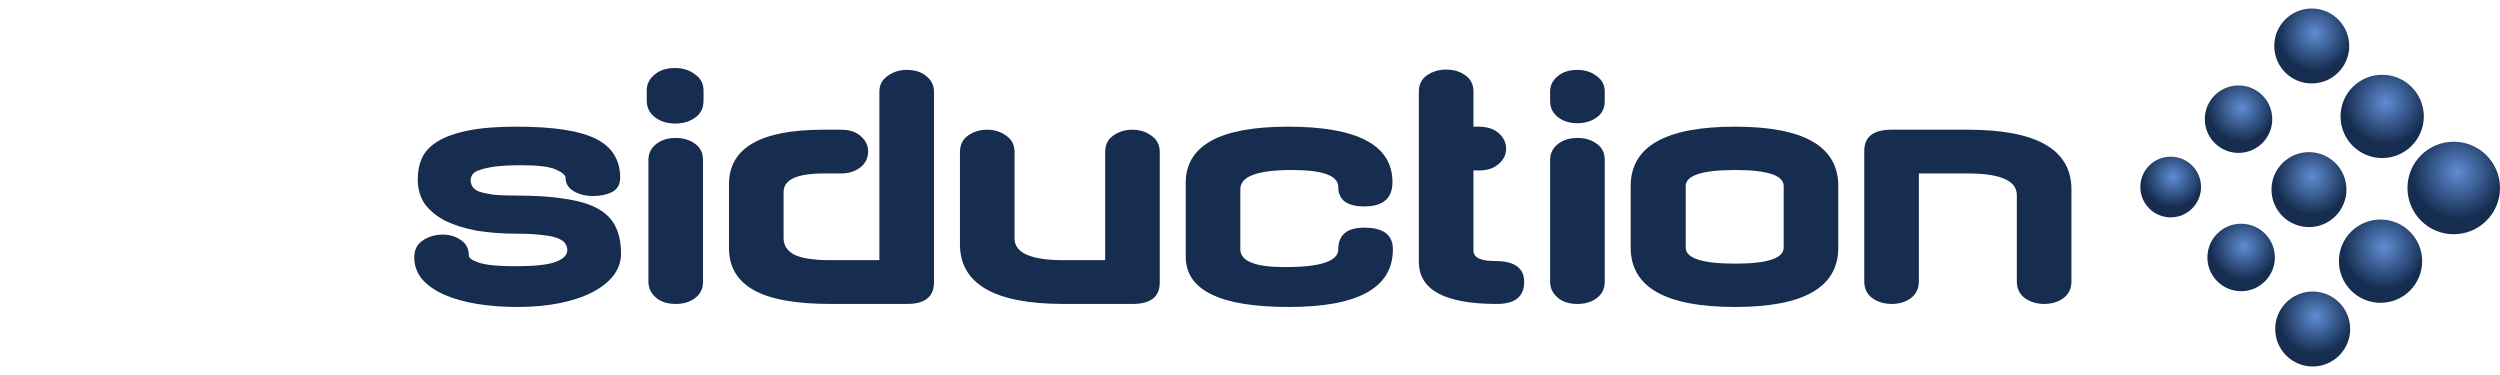
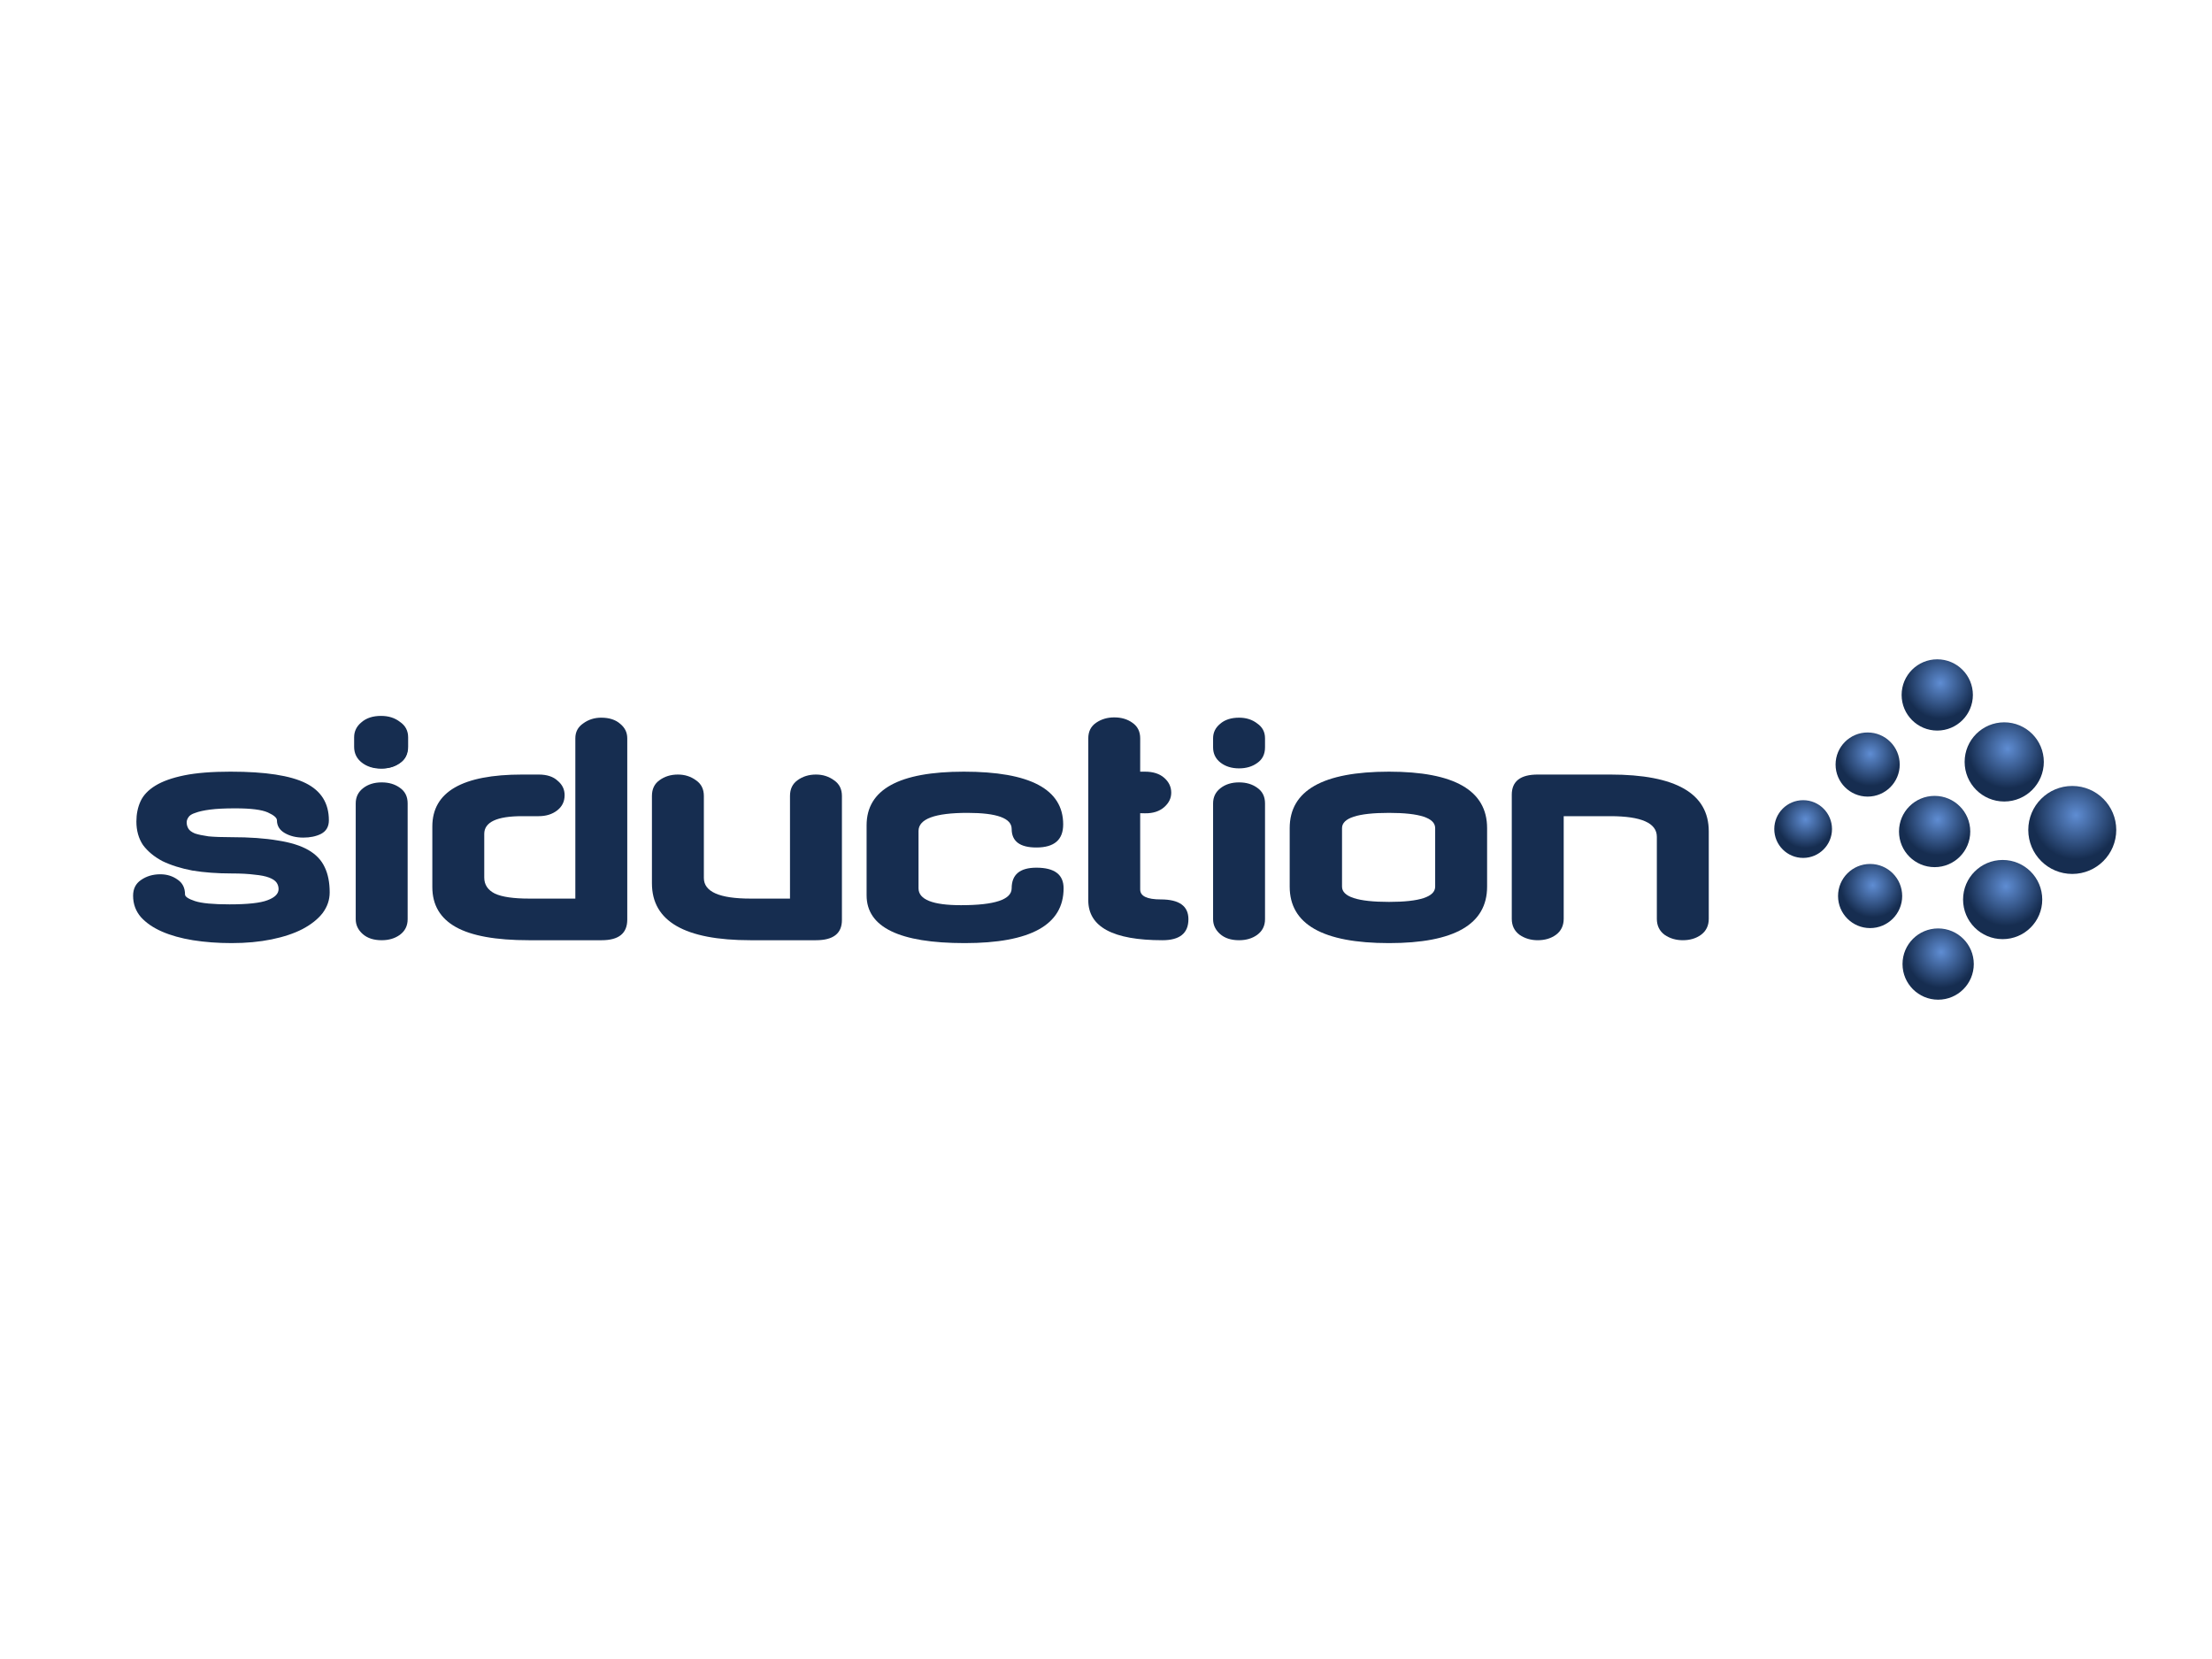
- <svg xmlns="http://www.w3.org/2000/svg" xmlns:xlink="http://www.w3.org/1999/xlink" width="400" height="60" id="svg2" version="1.1">
+ <svg xmlns="http://www.w3.org/2000/svg" xmlns:xlink="http://www.w3.org/1999/xlink" width="1600" height="1200" id="svg2" version="1.1">
  <defs id="defs4">
    <filter id="filter8554" width="1.5" height="1.5" x="-0.25" y="-0.25" style="color-interpolation-filters:sRGB">
      <feGaussianBlur id="feGaussianBlur8556" in="SourceAlpha" stdDeviation="1" result="blur" />
      <feColorMatrix id="feColorMatrix8558" result="bluralpha" type="matrix" values="-1 0 0 0 1 0 -1 0 0 1 0 0 -1 0 1 0 0 0 0.5 0 " />
      <feOffset id="feOffset8560" in="bluralpha" dx="1" dy="-1" result="offsetBlur" />
      <feMerge id="feMerge8562">
        <feMergeNode id="feMergeNode8564" in="offsetBlur" />
        <feMergeNode id="feMergeNode8566" in="SourceGraphic" />
      </feMerge>
    </filter>
    <linearGradient id="linearGradient6147-1-1-4">
      <stop style="stop-color:#5f8dd3;stop-opacity:1;" offset="0" id="stop6149-6-3-9" />
      <stop style="stop-color:#162d50;stop-opacity:1;" offset="1" id="stop6151-5-0-9" />
    </linearGradient>
    <linearGradient id="linearGradient6147-1-1-5-94">
      <stop style="stop-color:#5f8dd3;stop-opacity:1;" offset="0" id="stop6149-6-3-5-2" />
      <stop style="stop-color:#162d50;stop-opacity:1;" offset="1" id="stop6151-5-0-3-06" />
    </linearGradient>
    <linearGradient id="linearGradient6147-1-1-0-9">
      <stop style="stop-color:#5f8dd3;stop-opacity:1;" offset="0" id="stop6149-6-3-3-5" />
      <stop style="stop-color:#162d50;stop-opacity:1;" offset="1" id="stop6151-5-0-36-6" />
    </linearGradient>
    <linearGradient id="linearGradient6147-1-1-5-3-14">
      <stop style="stop-color:#5f8dd3;stop-opacity:1;" offset="0" id="stop6149-6-3-5-0-3" />
      <stop style="stop-color:#162d50;stop-opacity:1;" offset="1" id="stop6151-5-0-3-0-7" />
    </linearGradient>
    <linearGradient id="linearGradient6147-1-1-0-5-7">
      <stop style="stop-color:#5f8dd3;stop-opacity:1;" offset="0" id="stop6149-6-3-3-1-3" />
      <stop style="stop-color:#162d50;stop-opacity:1;" offset="1" id="stop6151-5-0-36-1-39" />
    </linearGradient>
    <linearGradient id="linearGradient6147-1-1-0-2-4">
      <stop style="stop-color:#5f8dd3;stop-opacity:1;" offset="0" id="stop6149-6-3-3-4-4" />
      <stop style="stop-color:#162d50;stop-opacity:1;" offset="1" id="stop6151-5-0-36-9-49" />
    </linearGradient>
    <linearGradient id="linearGradient6147-1-1-5-3-1-3">
      <stop style="stop-color:#5f8dd3;stop-opacity:1;" offset="0" id="stop6149-6-3-5-0-7-8" />
      <stop style="stop-color:#162d50;stop-opacity:1;" offset="1" id="stop6151-5-0-3-0-2-32" />
    </linearGradient>
    <linearGradient id="linearGradient6147-1-1-0-5-6-5">
      <stop style="stop-color:#5f8dd3;stop-opacity:1;" offset="0" id="stop6149-6-3-3-1-1-4" />
      <stop style="stop-color:#162d50;stop-opacity:1;" offset="1" id="stop6151-5-0-36-1-5-3" />
    </linearGradient>
    <linearGradient id="linearGradient6147-1-1-5-3-1-8-4">
      <stop style="stop-color:#5f8dd3;stop-opacity:1;" offset="0" id="stop6149-6-3-5-0-7-1-9" />
      <stop style="stop-color:#162d50;stop-opacity:1;" offset="1" id="stop6151-5-0-3-0-2-3-5" />
    </linearGradient>
    <radialGradient xlink:href="#linearGradient6147-1-1-4" id="radialGradient4449" gradientUnits="userSpaceOnUse" gradientTransform="matrix(1.050775,1.050775,-1.050783,1.050783,525.8897,-1084.383)" spreadMethod="pad" cx="1027.858" cy="477.451" fx="1027.858" fy="477.451" r="57.48" />
    <radialGradient xlink:href="#linearGradient6147-1-1-5-94" id="radialGradient4451" gradientUnits="userSpaceOnUse" gradientTransform="matrix(0.9456978,0.9456978,-0.945705,0.945705,447.8633,-788.2007)" spreadMethod="pad" cx="1027.858" cy="477.451" fx="1027.858" fy="477.451" r="57.48" />
    <radialGradient xlink:href="#linearGradient6147-1-1-0-9" id="radialGradient4453" gradientUnits="userSpaceOnUse" gradientTransform="matrix(0.9456978,0.9456978,-0.945705,0.945705,450.9047,-1055.452)" spreadMethod="pad" cx="1027.858" cy="477.451" fx="1027.858" fy="477.451" r="57.48" />
    <radialGradient xlink:href="#linearGradient6147-1-1-5-3-14" id="radialGradient4455" gradientUnits="userSpaceOnUse" gradientTransform="matrix(0.851128,0.851128,-0.8511345,0.8511345,367.1662,-775.3736)" spreadMethod="pad" cx="1027.858" cy="477.451" fx="1027.858" fy="477.451" r="57.48" />
    <radialGradient xlink:href="#linearGradient6147-1-1-0-5-7" id="radialGradient4457" gradientUnits="userSpaceOnUse" gradientTransform="matrix(0.851128,0.851128,-0.8511345,0.8511345,372.2682,-1040.564)" spreadMethod="pad" cx="1027.858" cy="477.451" fx="1027.858" fy="477.451" r="57.48" />
    <radialGradient xlink:href="#linearGradient6147-1-1-0-2-4" id="radialGradient4459" gradientUnits="userSpaceOnUse" gradientTransform="matrix(0.851128,0.851128,-0.8511345,0.8511345,374.0157,-518.0131)" spreadMethod="pad" cx="1027.858" cy="477.451" fx="1027.858" fy="477.451" r="57.48" />
    <radialGradient xlink:href="#linearGradient6147-1-1-5-3-1-3" id="radialGradient4461" gradientUnits="userSpaceOnUse" gradientTransform="matrix(0.7660152,0.7660152,-0.766021,0.766021,288.1778,-519.6793)" spreadMethod="pad" cx="1027.858" cy="477.451" fx="1027.858" fy="477.451" r="57.48" />
    <radialGradient xlink:href="#linearGradient6147-1-1-0-5-6-5" id="radialGradient4463" gradientUnits="userSpaceOnUse" gradientTransform="matrix(0.7660152,0.7660152,-0.766021,0.766021,283.389,-774.979)" spreadMethod="pad" cx="1027.858" cy="477.451" fx="1027.858" fy="477.451" r="57.48" />
    <radialGradient xlink:href="#linearGradient6147-1-1-5-3-1-8-4" id="radialGradient4465" gradientUnits="userSpaceOnUse" gradientTransform="matrix(0.6894137,0.6894137,-0.6894189,0.6894189,199.7738,-532.3286)" spreadMethod="pad" cx="1027.858" cy="477.451" fx="1027.858" fy="477.451" r="57.48" />
    <filter id="filter8554-9" width="1.5" height="1.5" x="-0.25" y="-0.25" style="color-interpolation-filters:sRGB">
      <feGaussianBlur id="feGaussianBlur8556-4" in="SourceAlpha" stdDeviation="1" result="blur" />
      <feColorMatrix id="feColorMatrix8558-7" result="bluralpha" type="matrix" values="-1 0 0 0 1 0 -1 0 0 1 0 0 -1 0 1 0 0 0 0.5 0 " />
      <feOffset id="feOffset8560-8" in="bluralpha" dx="1" dy="-1" result="offsetBlur" />
      <feMerge id="feMerge8562-4">
        <feMergeNode id="feMergeNode8564-5" in="offsetBlur" />
        <feMergeNode id="feMergeNode8566-0" in="SourceGraphic" />
      </feMerge>
    </filter>
    <linearGradient id="linearGradient6147-1-1-4-6">
      <stop style="stop-color:#5f8dd3;stop-opacity:1;" offset="0" id="stop6149-6-3-9-1" />
      <stop style="stop-color:#162d50;stop-opacity:1;" offset="1" id="stop6151-5-0-9-0" />
    </linearGradient>
    <linearGradient id="linearGradient6147-1-1-5-94-3">
      <stop style="stop-color:#5f8dd3;stop-opacity:1;" offset="0" id="stop6149-6-3-5-2-2" />
      <stop style="stop-color:#162d50;stop-opacity:1;" offset="1" id="stop6151-5-0-3-06-0" />
    </linearGradient>
    <linearGradient id="linearGradient6147-1-1-0-9-1">
      <stop style="stop-color:#5f8dd3;stop-opacity:1;" offset="0" id="stop6149-6-3-3-5-5" />
      <stop style="stop-color:#162d50;stop-opacity:1;" offset="1" id="stop6151-5-0-36-6-5" />
    </linearGradient>
    <linearGradient id="linearGradient6147-1-1-5-3-14-7">
      <stop style="stop-color:#5f8dd3;stop-opacity:1;" offset="0" id="stop6149-6-3-5-0-3-6" />
      <stop style="stop-color:#162d50;stop-opacity:1;" offset="1" id="stop6151-5-0-3-0-7-5" />
    </linearGradient>
    <linearGradient id="linearGradient6147-1-1-0-5-7-9">
      <stop style="stop-color:#5f8dd3;stop-opacity:1;" offset="0" id="stop6149-6-3-3-1-3-3" />
      <stop style="stop-color:#162d50;stop-opacity:1;" offset="1" id="stop6151-5-0-36-1-39-7" />
    </linearGradient>
    <linearGradient id="linearGradient6147-1-1-0-2-4-5">
      <stop style="stop-color:#5f8dd3;stop-opacity:1;" offset="0" id="stop6149-6-3-3-4-4-2" />
      <stop style="stop-color:#162d50;stop-opacity:1;" offset="1" id="stop6151-5-0-36-9-49-5" />
    </linearGradient>
    <linearGradient id="linearGradient6147-1-1-5-3-1-3-7">
      <stop style="stop-color:#5f8dd3;stop-opacity:1;" offset="0" id="stop6149-6-3-5-0-7-8-4" />
      <stop style="stop-color:#162d50;stop-opacity:1;" offset="1" id="stop6151-5-0-3-0-2-32-4" />
    </linearGradient>
    <linearGradient id="linearGradient6147-1-1-0-5-6-5-0">
      <stop style="stop-color:#5f8dd3;stop-opacity:1;" offset="0" id="stop6149-6-3-3-1-1-4-7" />
      <stop style="stop-color:#162d50;stop-opacity:1;" offset="1" id="stop6151-5-0-36-1-5-3-8" />
    </linearGradient>
    <linearGradient id="linearGradient6147-1-1-5-3-1-8-4-8">
      <stop style="stop-color:#5f8dd3;stop-opacity:1;" offset="0" id="stop6149-6-3-5-0-7-1-9-8" />
      <stop style="stop-color:#162d50;stop-opacity:1;" offset="1" id="stop6151-5-0-3-0-2-3-5-4" />
    </linearGradient>
    <radialGradient xlink:href="#linearGradient6147-1-1-5-3-1-8-4-8" id="radialGradient4155" gradientUnits="userSpaceOnUse" gradientTransform="matrix(0.06014282,0.06014282,-0.06014327,0.06014327,328.8498,678.7533)" spreadMethod="pad" cx="1027.858" cy="477.451" fx="1027.858" fy="477.451" r="57.48" />
    <radialGradient xlink:href="#linearGradient6147-1-1-0-5-6-5-0" id="radialGradient4158" gradientUnits="userSpaceOnUse" gradientTransform="matrix(0.06682535,0.06682535,-0.06682586,0.06682586,336.1442,657.585)" spreadMethod="pad" cx="1027.858" cy="477.451" fx="1027.858" fy="477.451" r="57.48" />
    <radialGradient xlink:href="#linearGradient6147-1-1-5-3-1-3-7" id="radialGradient4161" gradientUnits="userSpaceOnUse" gradientTransform="matrix(0.06682535,0.06682535,-0.06682586,0.06682586,336.5619,679.8568)" spreadMethod="pad" cx="1027.858" cy="477.451" fx="1027.858" fy="477.451" r="57.48" />
    <radialGradient xlink:href="#linearGradient6147-1-1-0-2-4-5" id="radialGradient4164" gradientUnits="userSpaceOnUse" gradientTransform="matrix(0.07425039,0.07425039,-0.07425095,0.07425095,344.0502,680.0021)" spreadMethod="pad" cx="1027.858" cy="477.451" fx="1027.858" fy="477.451" r="57.48" />
    <radialGradient xlink:href="#linearGradient6147-1-1-0-5-7-9" id="radialGradient4167" gradientUnits="userSpaceOnUse" gradientTransform="matrix(0.07425039,0.07425039,-0.07425095,0.07425095,343.8978,634.416)" spreadMethod="pad" cx="1027.858" cy="477.451" fx="1027.858" fy="477.451" r="57.48" />
    <radialGradient xlink:href="#linearGradient6147-1-1-5-3-14-7" id="radialGradient4170" gradientUnits="userSpaceOnUse" gradientTransform="matrix(0.07425039,0.07425039,-0.07425095,0.07425095,343.4527,657.5506)" spreadMethod="pad" cx="1027.858" cy="477.451" fx="1027.858" fy="477.451" r="57.48" />
    <radialGradient xlink:href="#linearGradient6147-1-1-0-9-1" id="radialGradient4173" gradientUnits="userSpaceOnUse" gradientTransform="matrix(0.08250043,0.08250043,-0.08250106,0.08250106,350.7578,633.1173)" spreadMethod="pad" cx="1027.858" cy="477.451" fx="1027.858" fy="477.451" r="57.48" />
    <radialGradient xlink:href="#linearGradient6147-1-1-5-94-3" id="radialGradient4176" gradientUnits="userSpaceOnUse" gradientTransform="matrix(0.08250043,0.08250043,-0.08250106,0.08250106,350.4925,656.4316)" spreadMethod="pad" cx="1027.858" cy="477.451" fx="1027.858" fy="477.451" r="57.48" />
    <radialGradient xlink:href="#linearGradient6147-1-1-4-6-2" id="radialGradient4179-2" gradientUnits="userSpaceOnUse" gradientTransform="matrix(0.2392876,0.2392876,-0.2392894,0.2392894,574.0533,511.3589)" spreadMethod="pad" cx="1027.858" cy="477.451" fx="1027.858" fy="477.451" r="57.48" />
    <linearGradient id="linearGradient6147-1-1-4-6-2">
      <stop style="stop-color:#5f8dd3;stop-opacity:1;" offset="0" id="stop6149-6-3-9-1-6" />
      <stop style="stop-color:#162d50;stop-opacity:1;" offset="1" id="stop6151-5-0-9-0-1" />
    </linearGradient>
    <radialGradient xlink:href="#linearGradient6147-1-1-4-6-1" id="radialGradient4179-6" gradientUnits="userSpaceOnUse" gradientTransform="matrix(0.2392876,0.2392876,-0.2392894,0.2392894,574.0533,511.3589)" spreadMethod="pad" cx="1027.858" cy="477.451" fx="1027.858" fy="477.451" r="57.48" />
    <linearGradient id="linearGradient6147-1-1-4-6-1">
      <stop style="stop-color:#5f8dd3;stop-opacity:1;" offset="0" id="stop6149-6-3-9-1-5" />
      <stop style="stop-color:#162d50;stop-opacity:1;" offset="1" id="stop6151-5-0-9-0-9" />
    </linearGradient>
    <radialGradient xlink:href="#linearGradient6147-1-1-4-6-9" id="radialGradient4179-0" gradientUnits="userSpaceOnUse" gradientTransform="matrix(0.2392876,0.2392876,-0.2392894,0.2392894,574.0533,511.3589)" spreadMethod="pad" cx="1027.858" cy="477.451" fx="1027.858" fy="477.451" r="57.48" />
    <linearGradient id="linearGradient6147-1-1-4-6-9">
      <stop style="stop-color:#5f8dd3;stop-opacity:1;" offset="0" id="stop6149-6-3-9-1-1" />
      <stop style="stop-color:#162d50;stop-opacity:1;" offset="1" id="stop6151-5-0-9-0-7" />
    </linearGradient>
    <radialGradient xlink:href="#linearGradient6147-1-1-4-6-5" id="radialGradient4179-1" gradientUnits="userSpaceOnUse" gradientTransform="matrix(0.2392876,0.2392876,-0.2392894,0.2392894,574.0533,511.3589)" spreadMethod="pad" cx="1027.858" cy="477.451" fx="1027.858" fy="477.451" r="57.48" />
    <linearGradient id="linearGradient6147-1-1-4-6-5">
      <stop style="stop-color:#5f8dd3;stop-opacity:1;" offset="0" id="stop6149-6-3-9-1-9" />
      <stop style="stop-color:#162d50;stop-opacity:1;" offset="1" id="stop6151-5-0-9-0-77" />
    </linearGradient>
    <radialGradient xlink:href="#linearGradient6147-1-1-4-6-6" id="radialGradient4179-3" gradientUnits="userSpaceOnUse" gradientTransform="matrix(0.2392876,0.2392876,-0.2392894,0.2392894,574.0533,511.3589)" spreadMethod="pad" cx="1027.858" cy="477.451" fx="1027.858" fy="477.451" r="57.48" />
    <linearGradient id="linearGradient6147-1-1-4-6-6">
      <stop style="stop-color:#5f8dd3;stop-opacity:1;" offset="0" id="stop6149-6-3-9-1-56" />
      <stop style="stop-color:#162d50;stop-opacity:1;" offset="1" id="stop6151-5-0-9-0-3" />
    </linearGradient>
    <radialGradient xlink:href="#linearGradient6147-1-1-4-6-12" id="radialGradient4179-8" gradientUnits="userSpaceOnUse" gradientTransform="matrix(0.2392876,0.2392876,-0.2392894,0.2392894,574.0533,511.3589)" spreadMethod="pad" cx="1027.858" cy="477.451" fx="1027.858" fy="477.451" r="57.48" />
    <linearGradient id="linearGradient6147-1-1-4-6-12">
      <stop style="stop-color:#5f8dd3;stop-opacity:1;" offset="0" id="stop6149-6-3-9-1-93" />
      <stop style="stop-color:#162d50;stop-opacity:1;" offset="1" id="stop6151-5-0-9-0-90" />
    </linearGradient>
    <radialGradient xlink:href="#linearGradient6147-1-1-4-6-0" id="radialGradient4179-86" gradientUnits="userSpaceOnUse" gradientTransform="matrix(0.2392876,0.2392876,-0.2392894,0.2392894,49.0533,533.8208)" spreadMethod="pad" cx="1027.858" cy="477.451" fx="1027.858" fy="477.451" r="57.48" />
    <linearGradient id="linearGradient6147-1-1-4-6-0">
      <stop style="stop-color:#5f8dd3;stop-opacity:1;" offset="0" id="stop6149-6-3-9-1-4" />
      <stop style="stop-color:#162d50;stop-opacity:1;" offset="1" id="stop6151-5-0-9-0-8" />
    </linearGradient>
    <radialGradient xlink:href="#linearGradient6147-1-1-4-6-3" id="radialGradient4179-64" gradientUnits="userSpaceOnUse" gradientTransform="matrix(0.2392876,0.2392876,-0.2392894,0.2392894,49.0533,533.8208)" spreadMethod="pad" cx="1027.858" cy="477.451" fx="1027.858" fy="477.451" r="57.48" />
    <linearGradient id="linearGradient6147-1-1-4-6-3">
      <stop style="stop-color:#5f8dd3;stop-opacity:1;" offset="0" id="stop6149-6-3-9-1-0" />
      <stop style="stop-color:#162d50;stop-opacity:1;" offset="1" id="stop6151-5-0-9-0-30" />
    </linearGradient>
    <radialGradient xlink:href="#linearGradient6147-1-1-4-6-4" id="radialGradient4179-9" gradientUnits="userSpaceOnUse" gradientTransform="matrix(0.2392876,0.2392876,-0.2392894,0.2392894,49.0533,533.8208)" spreadMethod="pad" cx="1027.858" cy="477.451" fx="1027.858" fy="477.451" r="57.48" />
    <linearGradient id="linearGradient6147-1-1-4-6-4">
      <stop style="stop-color:#5f8dd3;stop-opacity:1;" offset="0" id="stop6149-6-3-9-1-69" />
      <stop style="stop-color:#162d50;stop-opacity:1;" offset="1" id="stop6151-5-0-9-0-2" />
    </linearGradient>
    <radialGradient xlink:href="#linearGradient6147-1-1-4-6-28" id="radialGradient4179-81" gradientUnits="userSpaceOnUse" gradientTransform="matrix(0.2392876,0.2392876,-0.2392894,0.2392894,49.0533,533.8208)" spreadMethod="pad" cx="1027.858" cy="477.451" fx="1027.858" fy="477.451" r="57.48" />
    <linearGradient id="linearGradient6147-1-1-4-6-28">
      <stop style="stop-color:#5f8dd3;stop-opacity:1;" offset="0" id="stop6149-6-3-9-1-936" />
      <stop style="stop-color:#162d50;stop-opacity:1;" offset="1" id="stop6151-5-0-9-0-80" />
    </linearGradient>
    <radialGradient xlink:href="#linearGradient6147-1-1-4-6-25" id="radialGradient4179-646" gradientUnits="userSpaceOnUse" gradientTransform="matrix(0.2392876,0.2392876,-0.2392894,0.2392894,49.0533,533.8208)" spreadMethod="pad" cx="1027.858" cy="477.451" fx="1027.858" fy="477.451" r="57.48" />
    <linearGradient id="linearGradient6147-1-1-4-6-25">
      <stop style="stop-color:#5f8dd3;stop-opacity:1;" offset="0" id="stop6149-6-3-9-1-8" />
      <stop style="stop-color:#162d50;stop-opacity:1;" offset="1" id="stop6151-5-0-9-0-6" />
    </linearGradient>
    <linearGradient id="linearGradient6147-1-1-4-6-08">
      <stop style="stop-color:#5f8dd3;stop-opacity:1;" offset="0" id="stop6149-6-3-9-1-13" />
      <stop style="stop-color:#162d50;stop-opacity:1;" offset="1" id="stop6151-5-0-9-0-11" />
    </linearGradient>
    <linearGradient id="linearGradient6147-1-1-4-6-69">
      <stop style="stop-color:#5f8dd3;stop-opacity:1;" offset="0" id="stop6149-6-3-9-1-3" />
      <stop style="stop-color:#162d50;stop-opacity:1;" offset="1" id="stop6151-5-0-9-0-38" />
    </linearGradient>
    <linearGradient id="linearGradient6147-1-1-4-6-62">
      <stop style="stop-color:#5f8dd3;stop-opacity:1;" offset="0" id="stop6149-6-3-9-1-67" />
      <stop style="stop-color:#162d50;stop-opacity:1;" offset="1" id="stop6151-5-0-9-0-5" />
    </linearGradient>
    <linearGradient id="linearGradient6147-1-1-4-6-96">
      <stop style="stop-color:#5f8dd3;stop-opacity:1;" offset="0" id="stop6149-6-3-9-1-02" />
      <stop style="stop-color:#162d50;stop-opacity:1;" offset="1" id="stop6151-5-0-9-0-76" />
    </linearGradient>
    <linearGradient id="linearGradient6147-1-1-4-6-10">
      <stop style="stop-color:#5f8dd3;stop-opacity:1;" offset="0" id="stop6149-6-3-9-1-7" />
      <stop style="stop-color:#162d50;stop-opacity:1;" offset="1" id="stop6151-5-0-9-0-58" />
    </linearGradient>
    <radialGradient xlink:href="#linearGradient6147-1-1-4-6" id="radialGradient4735" gradientUnits="userSpaceOnUse" gradientTransform="matrix(0.2392876,0.2392876,-0.2392894,0.2392894,49.0533,538.5518)" spreadMethod="pad" cx="1027.858" cy="477.451" fx="1027.858" fy="477.451" r="57.48" />
    <radialGradient xlink:href="#linearGradient6147-1-1-4-6-69" id="radialGradient4807" gradientUnits="userSpaceOnUse" gradientTransform="matrix(0.2392876,0.2392876,-0.2392894,0.2392894,199.8439,540.7827)" spreadMethod="pad" cx="1027.858" cy="477.451" fx="1027.858" fy="477.451" r="57.48" />
    <radialGradient xlink:href="#linearGradient6147-1-1-4-6-10" id="radialGradient4809" gradientUnits="userSpaceOnUse" gradientTransform="matrix(0.2392876,0.2392876,-0.2392894,0.2392894,426.0298,540.7827)" spreadMethod="pad" cx="1027.858" cy="477.451" fx="1027.858" fy="477.451" r="57.48" />
    <radialGradient xlink:href="#linearGradient6147-1-1-4-6-62" id="radialGradient4811" gradientUnits="userSpaceOnUse" gradientTransform="matrix(0.2392876,0.2392876,-0.2392894,0.2392894,275.2392,540.7827)" spreadMethod="pad" cx="1027.858" cy="477.451" fx="1027.858" fy="477.451" r="57.48" />
    <radialGradient xlink:href="#linearGradient6147-1-1-4-6-96" id="radialGradient4813" gradientUnits="userSpaceOnUse" gradientTransform="matrix(0.2392876,0.2392876,-0.2392894,0.2392894,350.6345,540.7827)" spreadMethod="pad" cx="1027.858" cy="477.451" fx="1027.858" fy="477.451" r="57.48" />
    <radialGradient xlink:href="#linearGradient6147-1-1-4-6-08" id="radialGradient4815" gradientUnits="userSpaceOnUse" gradientTransform="matrix(0.2392876,0.2392876,-0.2392894,0.2392894,124.4486,540.7827)" spreadMethod="pad" cx="1027.858" cy="477.451" fx="1027.858" fy="477.451" r="57.48" />
    <linearGradient id="linearGradient6147-1-1-4-6-10-0">
      <stop style="stop-color:#5f8dd3;stop-opacity:1;" offset="0" id="stop6149-6-3-9-1-7-4" />
      <stop style="stop-color:#162d50;stop-opacity:1;" offset="1" id="stop6151-5-0-9-0-58-2" />
    </linearGradient>
    <linearGradient id="linearGradient6147-1-1-4-6-96-2">
      <stop style="stop-color:#5f8dd3;stop-opacity:1;" offset="0" id="stop6149-6-3-9-1-02-0" />
      <stop style="stop-color:#162d50;stop-opacity:1;" offset="1" id="stop6151-5-0-9-0-76-5" />
    </linearGradient>
    <linearGradient id="linearGradient6147-1-1-4-6-62-2">
      <stop style="stop-color:#5f8dd3;stop-opacity:1;" offset="0" id="stop6149-6-3-9-1-67-9" />
      <stop style="stop-color:#162d50;stop-opacity:1;" offset="1" id="stop6151-5-0-9-0-5-0" />
    </linearGradient>
    <linearGradient id="linearGradient6147-1-1-4-6-69-8">
      <stop style="stop-color:#5f8dd3;stop-opacity:1;" offset="0" id="stop6149-6-3-9-1-3-3" />
      <stop style="stop-color:#162d50;stop-opacity:1;" offset="1" id="stop6151-5-0-9-0-38-8" />
    </linearGradient>
    <linearGradient id="linearGradient6147-1-1-4-6-08-4">
      <stop style="stop-color:#5f8dd3;stop-opacity:1;" offset="0" id="stop6149-6-3-9-1-13-0" />
      <stop style="stop-color:#162d50;stop-opacity:1;" offset="1" id="stop6151-5-0-9-0-11-9" />
    </linearGradient>
    <linearGradient id="linearGradient6147-1-1-4-6-962">
      <stop style="stop-color:#5f8dd3;stop-opacity:1;" offset="0" id="stop6149-6-3-9-1-54" />
      <stop style="stop-color:#162d50;stop-opacity:1;" offset="1" id="stop6151-5-0-9-0-4" />
    </linearGradient>
    <filter id="filter8554-99" width="1.5" height="1.5" x="-0.25" y="-0.25" style="color-interpolation-filters:sRGB">
      <feGaussianBlur id="feGaussianBlur8556-3" in="SourceAlpha" stdDeviation="1" result="blur" />
      <feColorMatrix id="feColorMatrix8558-6" result="bluralpha" type="matrix" values="-1 0 0 0 1 0 -1 0 0 1 0 0 -1 0 1 0 0 0 0.5 0 " />
      <feOffset id="feOffset8560-0" in="bluralpha" dx="1" dy="-1" result="offsetBlur" />
      <feMerge id="feMerge8562-5">
        <feMergeNode id="feMergeNode8564-0" in="offsetBlur" />
        <feMergeNode id="feMergeNode8566-2" in="SourceGraphic" />
      </feMerge>
    </filter>
    <linearGradient id="linearGradient6147-1-1-4-4">
      <stop style="stop-color:#5f8dd3;stop-opacity:1;" offset="0" id="stop6149-6-3-9-3" />
      <stop style="stop-color:#162d50;stop-opacity:1;" offset="1" id="stop6151-5-0-9-5" />
    </linearGradient>
    <linearGradient id="linearGradient6147-1-1-5-94-7">
      <stop style="stop-color:#5f8dd3;stop-opacity:1;" offset="0" id="stop6149-6-3-5-2-4" />
      <stop style="stop-color:#162d50;stop-opacity:1;" offset="1" id="stop6151-5-0-3-06-3" />
    </linearGradient>
    <linearGradient id="linearGradient6147-1-1-0-9-4">
      <stop style="stop-color:#5f8dd3;stop-opacity:1;" offset="0" id="stop6149-6-3-3-5-6" />
      <stop style="stop-color:#162d50;stop-opacity:1;" offset="1" id="stop6151-5-0-36-6-9" />
    </linearGradient>
    <linearGradient id="linearGradient6147-1-1-5-3-14-2">
      <stop style="stop-color:#5f8dd3;stop-opacity:1;" offset="0" id="stop6149-6-3-5-0-3-2" />
      <stop style="stop-color:#162d50;stop-opacity:1;" offset="1" id="stop6151-5-0-3-0-7-6" />
    </linearGradient>
    <linearGradient id="linearGradient6147-1-1-0-5-7-1">
      <stop style="stop-color:#5f8dd3;stop-opacity:1;" offset="0" id="stop6149-6-3-3-1-3-2" />
      <stop style="stop-color:#162d50;stop-opacity:1;" offset="1" id="stop6151-5-0-36-1-39-8" />
    </linearGradient>
    <linearGradient id="linearGradient6147-1-1-0-2-4-9">
      <stop style="stop-color:#5f8dd3;stop-opacity:1;" offset="0" id="stop6149-6-3-3-4-4-28" />
      <stop style="stop-color:#162d50;stop-opacity:1;" offset="1" id="stop6151-5-0-36-9-49-8" />
    </linearGradient>
    <linearGradient id="linearGradient6147-1-1-5-3-1-3-6">
      <stop style="stop-color:#5f8dd3;stop-opacity:1;" offset="0" id="stop6149-6-3-5-0-7-8-8" />
      <stop style="stop-color:#162d50;stop-opacity:1;" offset="1" id="stop6151-5-0-3-0-2-32-3" />
    </linearGradient>
    <linearGradient id="linearGradient6147-1-1-0-5-6-5-3">
      <stop style="stop-color:#5f8dd3;stop-opacity:1;" offset="0" id="stop6149-6-3-3-1-1-4-3" />
      <stop style="stop-color:#162d50;stop-opacity:1;" offset="1" id="stop6151-5-0-36-1-5-3-3" />
    </linearGradient>
    <linearGradient id="linearGradient6147-1-1-5-3-1-8-4-0">
      <stop style="stop-color:#5f8dd3;stop-opacity:1;" offset="0" id="stop6149-6-3-5-0-7-1-9-4" />
      <stop style="stop-color:#162d50;stop-opacity:1;" offset="1" id="stop6151-5-0-3-0-2-3-5-7" />
    </linearGradient>
    <radialGradient xlink:href="#linearGradient6147-1-1-4-6-10" id="radialGradient5352" gradientUnits="userSpaceOnUse" gradientTransform="matrix(0.2392876,0.2392876,-0.2392894,0.2392894,383.0298,656.2827)" spreadMethod="pad" cx="1027.858" cy="477.451" fx="1027.858" fy="477.451" r="57.48" />
    <radialGradient xlink:href="#linearGradient6147-1-1-4-4" id="radialGradient4414" gradientUnits="userSpaceOnUse" gradientTransform="matrix(1.050775,1.050775,-1.050783,1.050783,525.8897,-1084.383)" spreadMethod="pad" cx="1027.858" cy="477.451" fx="1027.858" fy="477.451" r="57.48" />
    <radialGradient xlink:href="#linearGradient6147-1-1-5-94-7" id="radialGradient4416" gradientUnits="userSpaceOnUse" gradientTransform="matrix(0.9456978,0.9456978,-0.945705,0.945705,447.8633,-788.2007)" spreadMethod="pad" cx="1027.858" cy="477.451" fx="1027.858" fy="477.451" r="57.48" />
    <radialGradient xlink:href="#linearGradient6147-1-1-0-9-4" id="radialGradient4418" gradientUnits="userSpaceOnUse" gradientTransform="matrix(0.9456978,0.9456978,-0.945705,0.945705,450.9047,-1055.452)" spreadMethod="pad" cx="1027.858" cy="477.451" fx="1027.858" fy="477.451" r="57.48" />
    <radialGradient xlink:href="#linearGradient6147-1-1-5-3-14-2" id="radialGradient4420" gradientUnits="userSpaceOnUse" gradientTransform="matrix(0.851128,0.851128,-0.8511345,0.8511345,367.1662,-775.3736)" spreadMethod="pad" cx="1027.858" cy="477.451" fx="1027.858" fy="477.451" r="57.48" />
    <radialGradient xlink:href="#linearGradient6147-1-1-0-5-7-1" id="radialGradient4422" gradientUnits="userSpaceOnUse" gradientTransform="matrix(0.851128,0.851128,-0.8511345,0.8511345,372.2682,-1040.564)" spreadMethod="pad" cx="1027.858" cy="477.451" fx="1027.858" fy="477.451" r="57.48" />
    <radialGradient xlink:href="#linearGradient6147-1-1-0-2-4-9" id="radialGradient4424" gradientUnits="userSpaceOnUse" gradientTransform="matrix(0.851128,0.851128,-0.8511345,0.8511345,374.0157,-518.0131)" spreadMethod="pad" cx="1027.858" cy="477.451" fx="1027.858" fy="477.451" r="57.48" />
    <radialGradient xlink:href="#linearGradient6147-1-1-5-3-1-3-6" id="radialGradient4426" gradientUnits="userSpaceOnUse" gradientTransform="matrix(0.7660152,0.7660152,-0.766021,0.766021,288.1778,-519.6793)" spreadMethod="pad" cx="1027.858" cy="477.451" fx="1027.858" fy="477.451" r="57.48" />
    <radialGradient xlink:href="#linearGradient6147-1-1-0-5-6-5-3" id="radialGradient4428" gradientUnits="userSpaceOnUse" gradientTransform="matrix(0.7660152,0.7660152,-0.766021,0.766021,283.389,-774.979)" spreadMethod="pad" cx="1027.858" cy="477.451" fx="1027.858" fy="477.451" r="57.48" />
    <radialGradient xlink:href="#linearGradient6147-1-1-5-3-1-8-4-0" id="radialGradient4430" gradientUnits="userSpaceOnUse" gradientTransform="matrix(0.6894137,0.6894137,-0.6894189,0.6894189,199.7738,-532.3286)" spreadMethod="pad" cx="1027.858" cy="477.451" fx="1027.858" fy="477.451" r="57.48" />
    <clipPath clipPathUnits="userSpaceOnUse" id="clipPath248">
      <rect style="fill:#535d6c;fill-opacity:1;stroke:none" id="rect250" width="273.131" height="48.859" x="1376.219" y="965.778" />
    </clipPath>
    <clipPath clipPathUnits="userSpaceOnUse" id="clipPath252">
      <rect style="fill:#535d6c;fill-opacity:1;stroke:none" id="rect254" width="362.312" height="64.812" x="33.856" y="993.438" />
    </clipPath>
  </defs>
-   <g id="layer1" transform="translate(0.894165,-993.0009)">
+   <g id="layer1" transform="translate(0.894165,146.9991)">
    <flowRoot xml:space="preserve" id="flowRoot4471" style="font-size:24px;font-style:normal;font-weight:normal;line-height:125%;letter-spacing:0px;word-spacing:0px;fill:#000000;fill-opacity:1;stroke:none;font-family:Sans" transform="matrix(0.9411765,0,0,0.9411765,27.24151,59.00003)" clip-path="url(#clipPath252)">
      <flowRegion id="flowRegion4473">
        <rect id="rect4475" width="371.077" height="101.04" x="300.438" y="186.496" style="font-size:24px" />
      </flowRegion>
      <flowPara id="flowPara4477" />
    </flowRoot>
-     <g transform="matrix(1.248483,0,0,1.248483,-1659.081,-211.7567)" style="display:inline" id="g6886-9" clip-path="url(#clipPath248)">
+     <g transform="matrix(5.366573,0,0,5.366573,-7317.213,-4854.572)" style="display:inline" id="g6886-9" clip-path="url(#clipPath248)">
      <g transform="translate(-27.22853,-10.61104)" style="fill:#162d50;filter:url(#filter8554-99)" id="g8175-0">
        <g transform="matrix(0.6559641,0,0,0.6559641,1303.352,859.7596)" id="g5199-50-5-8-3-5-9-5-7-6-0-6-6-3-4-0-2-3-24-8-0-1-1-3-6" style="fill:#162d50;fill-opacity:1">
          <path d="m 180.339,201.325 q 10.67,0 15.412,2.371 4.742,2.371 4.742,7.621 0,1.948 -1.609,2.794 -1.524,0.762 -3.641,0.762 -2.202,0 -3.811,-0.931 -1.609,-0.931 -1.609,-2.625 0,-0.762 -1.863,-1.609 -1.863,-0.847 -6.69,-0.847 -3.218,0 -5.166,0.254 -1.948,0.254 -3.049,0.677 -1.101,0.339 -1.44,0.931 -0.339,0.508 -0.339,1.016 0,0.677 0.339,1.27 0.339,0.593 1.355,1.016 1.016,0.339 2.794,0.593 1.778,0.169 4.657,0.169 5.674,0 9.569,0.677 3.895,0.593 6.266,1.948 2.371,1.355 3.387,3.557 1.016,2.117 1.016,5.166 0,2.286 -1.44,4.234 -1.44,1.863 -4.149,3.303 -2.625,1.355 -6.351,2.117 -3.726,0.762 -8.214,0.762 -4.234,0 -7.96,-0.593 -3.641,-0.593 -6.351,-1.778 -2.71,-1.186 -4.319,-2.964 -1.609,-1.863 -1.609,-4.403 0,-2.117 1.609,-3.218 1.694,-1.186 3.98,-1.186 2.032,0 3.557,1.101 1.524,1.016 1.524,3.049 0,0.677 2.032,1.355 2.032,0.677 7.113,0.677 5.589,0 7.791,-0.847 2.286,-0.847 2.286,-2.286 0,-0.762 -0.423,-1.355 -0.423,-0.593 -1.524,-1.016 -1.101,-0.423 -2.964,-0.593 -1.863,-0.254 -4.742,-0.254 -4.403,0 -8.045,-0.593 -3.557,-0.677 -6.182,-1.948 -2.54,-1.355 -3.98,-3.303 -1.355,-2.032 -1.355,-4.827 0,-2.286 0.847,-4.149 0.847,-1.863 3.049,-3.218 2.202,-1.355 5.928,-2.117 3.726,-0.762 9.569,-0.762 z" style="font-size:268.141px;font-style:normal;font-variant:normal;font-weight:normal;font-stretch:normal;line-height:125%;letter-spacing:0px;word-spacing:0px;fill:#162d50;fill-opacity:1;stroke:none;font-family:Axaxax;-inkscape-font-specification:Axaxax" id="path3617-6-5-3-1-8-1-3-1-36-1-6-8-3-7-1-8-2-7-12-8-7-5-6-8" />
          <path d="m 211.345,190.232 q 2.202,0 3.726,1.186 1.609,1.101 1.609,3.049 l 0,1.863 q 0,2.117 -1.609,3.218 -1.524,1.101 -3.726,1.101 -2.286,0 -3.811,-1.186 -1.524,-1.186 -1.524,-3.133 l 0,-1.863 q 0,-1.778 1.44,-2.964 1.44,-1.27 3.895,-1.27 z m 0,13.295 q 2.202,0 3.726,1.101 1.609,1.101 1.609,3.218 l 0,23.795 q 0,2.032 -1.609,3.218 -1.524,1.101 -3.726,1.101 -2.456,0 -3.895,-1.27 -1.44,-1.27 -1.44,-3.049 l 0,-23.795 q 0,-1.948 1.524,-3.133 1.524,-1.186 3.811,-1.186 z" style="font-size:268.141px;font-style:normal;font-variant:normal;font-weight:normal;font-stretch:normal;line-height:125%;letter-spacing:0px;word-spacing:0px;fill:#162d50;fill-opacity:1;stroke:none;font-family:Axaxax;-inkscape-font-specification:Axaxax" id="path3619-5-0-8-8-4-4-7-6-0-7-2-3-9-7-5-4-6-4-8-1-2-9-4-7" />
          <path d="m 256.469,190.232 q 2.456,0 3.895,1.27 1.44,1.186 1.44,2.964 l 0,37.259 q 0,4.234 -5.25,4.234 l -14.988,0 q -10.162,0 -14.988,-2.71 -4.827,-2.71 -4.827,-8.214 l 0,-12.448 q 0,-10.67 18.46,-10.67 l 3.387,0 q 2.54,0 3.895,1.27 1.44,1.186 1.44,2.964 0,1.948 -1.524,3.133 -1.524,1.186 -3.811,1.186 l -3.387,0 q -7.791,0 -7.791,3.641 l 0,8.976 q 0,2.202 2.202,3.303 2.202,1.016 7.029,1.016 l 9.484,0 0,-32.941 q 0,-1.948 1.609,-3.049 1.609,-1.186 3.726,-1.186 z" style="font-size:268.141px;font-style:normal;font-variant:normal;font-weight:normal;font-stretch:normal;line-height:125%;letter-spacing:0px;word-spacing:0px;fill:#162d50;fill-opacity:1;stroke:none;font-family:Axaxax;-inkscape-font-specification:Axaxax" id="path3621-0-7-7-0-0-3-6-4-4-7-9-2-0-0-8-3-0-7-9-2-4-7-7-9" />
          <path d="m 287.113,235.959 q -20.239,0 -20.239,-11.686 l 0,-17.952 q 0,-2.117 1.524,-3.218 1.609,-1.186 3.811,-1.186 2.117,0 3.726,1.186 1.609,1.101 1.609,3.218 l 0,16.851 q 0,4.234 9.569,4.234 l 8.129,0 0,-21.085 q 0,-2.117 1.524,-3.218 1.609,-1.186 3.811,-1.186 2.117,0 3.726,1.186 1.609,1.101 1.609,3.218 l 0,25.489 q 0,4.149 -5.335,4.149 l -13.464,0 z" style="font-size:268.141px;font-style:normal;font-variant:normal;font-weight:normal;font-stretch:normal;line-height:125%;letter-spacing:0px;word-spacing:0px;fill:#162d50;fill-opacity:1;stroke:none;font-family:Axaxax;-inkscape-font-specification:Axaxax" id="path3623-8-3-3-1-8-6-9-9-4-8-7-3-4-7-0-1-6-5-3-2-1-0-9-0" />
          <path d="m 330.967,201.325 q 20.408,0 20.408,10.839 0,4.742 -5.504,4.742 -5.081,0 -5.081,-3.811 0,-3.303 -9.061,-3.303 -10.077,0 -10.077,3.726 l 0,11.771 q 0,3.472 8.722,3.472 10.416,0 10.416,-3.472 0,-4.234 5.081,-4.234 5.589,0 5.589,4.234 0,11.263 -20.323,11.263 -20.154,0 -20.154,-9.823 l 0,-14.396 q 0,-11.008 19.985,-11.008 z" style="font-size:268.141px;font-style:normal;font-variant:normal;font-weight:normal;font-stretch:normal;line-height:125%;letter-spacing:0px;word-spacing:0px;fill:#162d50;fill-opacity:1;stroke:none;font-family:Axaxax;-inkscape-font-specification:Axaxax" id="path3625-1-8-1-7-4-7-7-5-96-0-0-6-3-4-0-1-9-6-6-69-6-6-7-3" />
          <path d="m 367.196,201.327 0.962,-0.002 c 1.694,-0.003 3.02,0.423 3.98,1.27 0.96,0.847 1.44,1.863 1.44,3.049 0,1.129 -0.48,2.117 -1.44,2.964 -0.96,0.847 -2.287,1.303 -3.98,1.27 l -0.962,-0.018 0.004,15.684 c 0,1.355 1.411,2.032 4.234,2.032 3.782,0 5.674,1.355 5.674,4.065 0,2.879 -1.778,4.319 -5.335,4.319 -10.162,0 -15.242,-2.738 -15.242,-8.214 l 0,-33.254 c 0,-1.411 0.536,-2.484 1.609,-3.218 1.073,-0.734 2.315,-1.101 3.726,-1.101 1.468,0 2.71,0.367 3.726,1.101 1.073,0.734 1.609,1.807 1.609,3.218 z" style="font-size:268.141px;font-style:normal;font-variant:normal;font-weight:normal;font-stretch:normal;line-height:125%;letter-spacing:0px;word-spacing:0px;fill:#162d50;fill-opacity:1;stroke:none;font-family:Axaxax;-inkscape-font-specification:Axaxax" id="path3627-2-2-0-9-2-6-2-3-6-8-3-2-3-5-0-1-6-5-80-1-5-2-2-3" />
          <path d="m 387.512,190.232 q 2.202,0 3.726,1.186 1.609,1.101 1.609,3.049 l 0,1.863 q 0,2.117 -1.609,3.218 -1.524,1.101 -3.726,1.101 -2.286,0 -3.811,-1.186 -1.524,-1.186 -1.524,-3.133 l 0,-1.863 q 0,-1.778 1.44,-2.964 1.44,-1.27 3.895,-1.27 z m 0,13.295 q 2.202,0 3.726,1.101 1.609,1.101 1.609,3.218 l 0,23.795 q 0,2.032 -1.609,3.218 -1.524,1.101 -3.726,1.101 -2.456,0 -3.895,-1.27 -1.44,-1.27 -1.44,-3.049 l 0,-23.795 q 0,-1.948 1.524,-3.133 1.524,-1.186 3.811,-1.186 z" style="font-size:268.141px;font-style:normal;font-variant:normal;font-weight:normal;font-stretch:normal;line-height:125%;letter-spacing:0px;word-spacing:0px;fill:#162d50;fill-opacity:1;stroke:none;font-family:Axaxax;-inkscape-font-specification:Axaxax" id="path3629-26-3-0-1-5-9-6-5-4-9-7-2-4-3-4-9-8-7-2-0-7-8-2-3" />
          <path d="m 418.325,201.325 q 20.154,0 20.154,11.601 l 0,12.025 q 0,11.601 -20.154,11.601 -20.408,0 -20.408,-11.601 l 0,-12.025 q 0,-11.601 20.408,-11.601 z m 0,8.468 q -9.654,0 -9.654,3.133 l 0,12.025 q 0,3.133 9.654,3.133 9.484,0 9.484,-3.133 l 0,-12.025 q 0,-3.133 -9.484,-3.133 z" style="font-size:268.141px;font-style:normal;font-variant:normal;font-weight:normal;font-stretch:normal;line-height:125%;letter-spacing:0px;word-spacing:0px;fill:#162d50;fill-opacity:1;stroke:none;font-family:Axaxax;-inkscape-font-specification:Axaxax" id="path3631-9-0-5-0-4-7-4-1-1-7-2-4-2-0-7-0-0-69-10-42-8-9-1-7" />
          <path d="m 463.788,201.917 q 20.239,0 20.239,11.686 l 0,17.952 q 0,2.117 -1.609,3.303 -1.524,1.101 -3.726,1.101 -2.117,0 -3.726,-1.101 -1.609,-1.186 -1.609,-3.303 l 0,-16.851 q 0,-4.234 -9.569,-4.234 l -9.569,0 0,21.085 q 0,2.117 -1.609,3.303 -1.524,1.101 -3.726,1.101 -2.117,0 -3.726,-1.101 -1.609,-1.186 -1.609,-3.303 l 0,-25.489 q 0,-4.149 5.335,-4.149 l 14.904,0 z" style="font-size:268.141px;font-style:normal;font-variant:normal;font-weight:normal;font-stretch:normal;line-height:125%;letter-spacing:0px;word-spacing:0px;fill:#162d50;fill-opacity:1;stroke:none;font-family:Axaxax;-inkscape-font-specification:Axaxax" id="path3633-1-7-0-3-2-6-0-1-9-8-3-7-4-7-5-0-8-7-5-74-5-5-6-3" />
        </g>
        <path id="path3629-26-8-31-2-11-0-9-0-3-2" style="font-size:268.141px;font-style:normal;font-variant:normal;font-weight:normal;font-stretch:normal;line-height:125%;letter-spacing:0px;word-spacing:0px;fill:#162d50;fill-opacity:1;stroke:none;font-family:Axaxax;-inkscape-font-specification:Axaxax" d="m -11.289,60.997 c 2.689,0 4.964,0.724 6.825,2.171 1.965,1.344 2.947,3.206 2.947,5.584 l 0,3.413 c 0,2.585 -0.982,4.55 -2.947,5.894 -1.861,1.344 -4.136,2.017 -6.825,2.017 -2.792,0 -5.119,-0.724 -6.98,-2.172 -1.861,-1.448 -2.792,-3.361 -2.792,-5.739 l 0,-3.413 c 0,-2.172 0.879,-3.981 2.637,-5.429 1.758,-1.551 4.136,-2.327 7.135,-2.327 z" transform="matrix(0.3724764,0,0,0.3724764,1446.117,961.5852)" />
      </g>
      <g id="g6718-5-6" style="display:inline" transform="matrix(0.06941475,0,0,0.06941475,1566.466,952.5564)">
        <path style="fill:url(#radialGradient4414);fill-opacity:1;fill-rule:nonzero;stroke:none;display:inline" d="m 1182.505,525.973 c 0,-47.175 -38.242,-85.417 -85.417,-85.417 -47.176,9.8e-4 -85.417,38.243 -85.418,85.417 0,47.175 38.242,85.416 85.417,85.417 47.175,-8e-5 85.418,-38.243 85.418,-85.417 z" id="path4680-7-52" />
        <path style="fill:url(#radialGradient4416);fill-opacity:1;fill-rule:nonzero;stroke:none;display:inline" d="m 1038.817,661.12 c 0,-42.457 -34.417,-76.875 -76.875,-76.875 -42.458,8.1e-4 -76.876,34.418 -76.876,76.876 3e-5,42.457 34.417,76.875 76.875,76.875 42.457,-2e-5 76.876,-34.419 76.876,-76.876 z" id="path4680-8-3-6" />
        <path style="fill:url(#radialGradient4418);fill-opacity:1;fill-rule:nonzero;stroke:none;display:inline" d="m 1041.858,393.868 c 10e-5,-42.457 -34.417,-76.875 -76.875,-76.875 -42.458,8.2e-4 -76.876,34.418 -76.876,76.876 4e-5,42.457 34.418,76.875 76.875,76.875 42.457,-1.7e-4 76.876,-34.419 76.876,-76.876 z" id="path4680-87-9-5" />
        <path style="fill:url(#radialGradient4420);fill-opacity:1;fill-rule:nonzero;stroke:none;display:inline" d="m 899.025,529.015 c -2e-5,-38.212 -30.976,-69.187 -69.187,-69.187 -38.212,7.3e-4 -69.188,30.976 -69.188,69.188 3e-5,38.212 30.976,69.187 69.187,69.187 38.212,-5e-5 69.188,-30.977 69.188,-69.188 z" id="path4680-8-4-0-87" />
        <path style="fill:url(#radialGradient4422);fill-opacity:1;fill-rule:nonzero;stroke:none;display:inline" d="m 904.127,263.824 c -10e-6,-38.212 -30.976,-69.187 -69.187,-69.187 -38.212,7.2e-4 -69.188,30.976 -69.188,69.188 2e-5,38.212 30.976,69.187 69.187,69.187 38.212,-6e-5 69.188,-30.977 69.188,-69.188 z" id="path4680-87-5-7-9" />
        <path style="fill:url(#radialGradient4424);fill-opacity:1;fill-rule:nonzero;stroke:none;display:inline" d="m 905.874,786.375 c -3e-5,-38.212 -30.976,-69.187 -69.187,-69.187 -38.212,7.3e-4 -69.188,30.976 -69.188,69.188 4e-5,38.212 30.976,69.187 69.187,69.187 38.212,-7e-5 69.188,-30.977 69.188,-69.188 z" id="path4680-87-6-2-6" />
        <path style="fill:url(#radialGradient4426);fill-opacity:1;fill-rule:nonzero;stroke:none;display:inline" d="m 766.85,654.27 c -10e-6,-34.391 -27.878,-62.269 -62.269,-62.269 -34.391,6.5e-4 -62.269,27.879 -62.269,62.269 10e-6,34.391 27.878,62.269 62.269,62.269 34.39,-5e-5 62.269,-27.879 62.269,-62.269 z" id="path4680-8-4-2-7-0" />
        <path style="fill:url(#radialGradient4428);fill-opacity:1;fill-rule:nonzero;stroke:none;display:inline" d="m 762.062,398.97 c -3e-5,-34.391 -27.878,-62.269 -62.269,-62.269 -34.391,6.6e-4 -62.269,27.879 -62.269,62.269 0,34.391 27.878,62.269 62.269,62.269 34.39,-5e-5 62.269,-27.879 62.269,-62.269 z" id="path4680-87-5-9-2-4" />
        <path style="fill:url(#radialGradient4430);fill-opacity:1;fill-rule:nonzero;stroke:none;display:inline" d="m 630.579,524.226 c -1e-5,-30.951 -25.09,-56.042 -56.042,-56.042 -30.952,5.8e-4 -56.042,25.091 -56.042,56.042 2e-5,30.951 25.09,56.042 56.042,56.042 30.951,-5e-5 56.043,-25.091 56.042,-56.042 z" id="path4680-8-4-2-6-9-1" />
      </g>
    </g>
  </g>
</svg>
